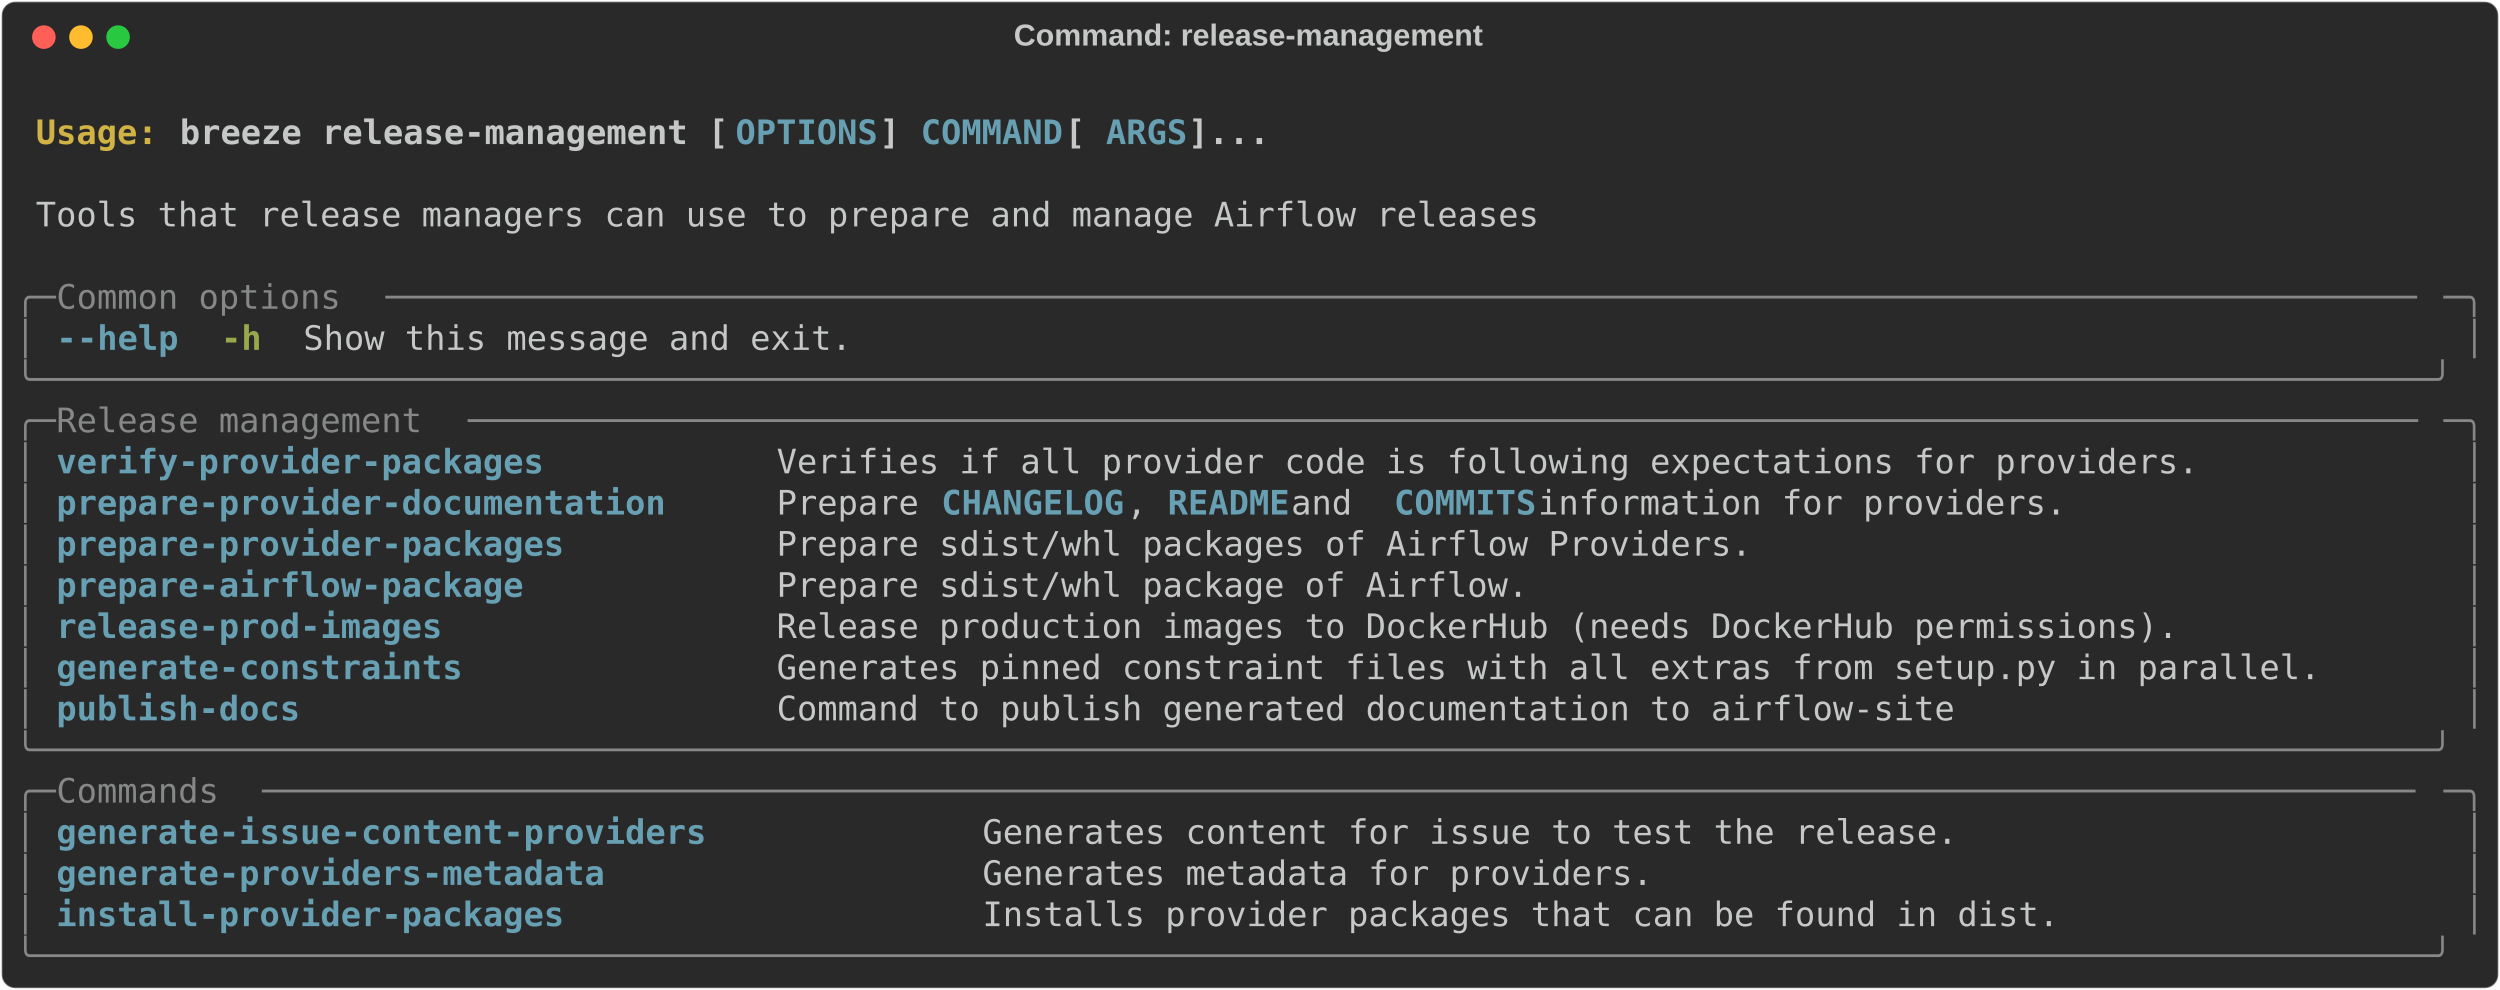
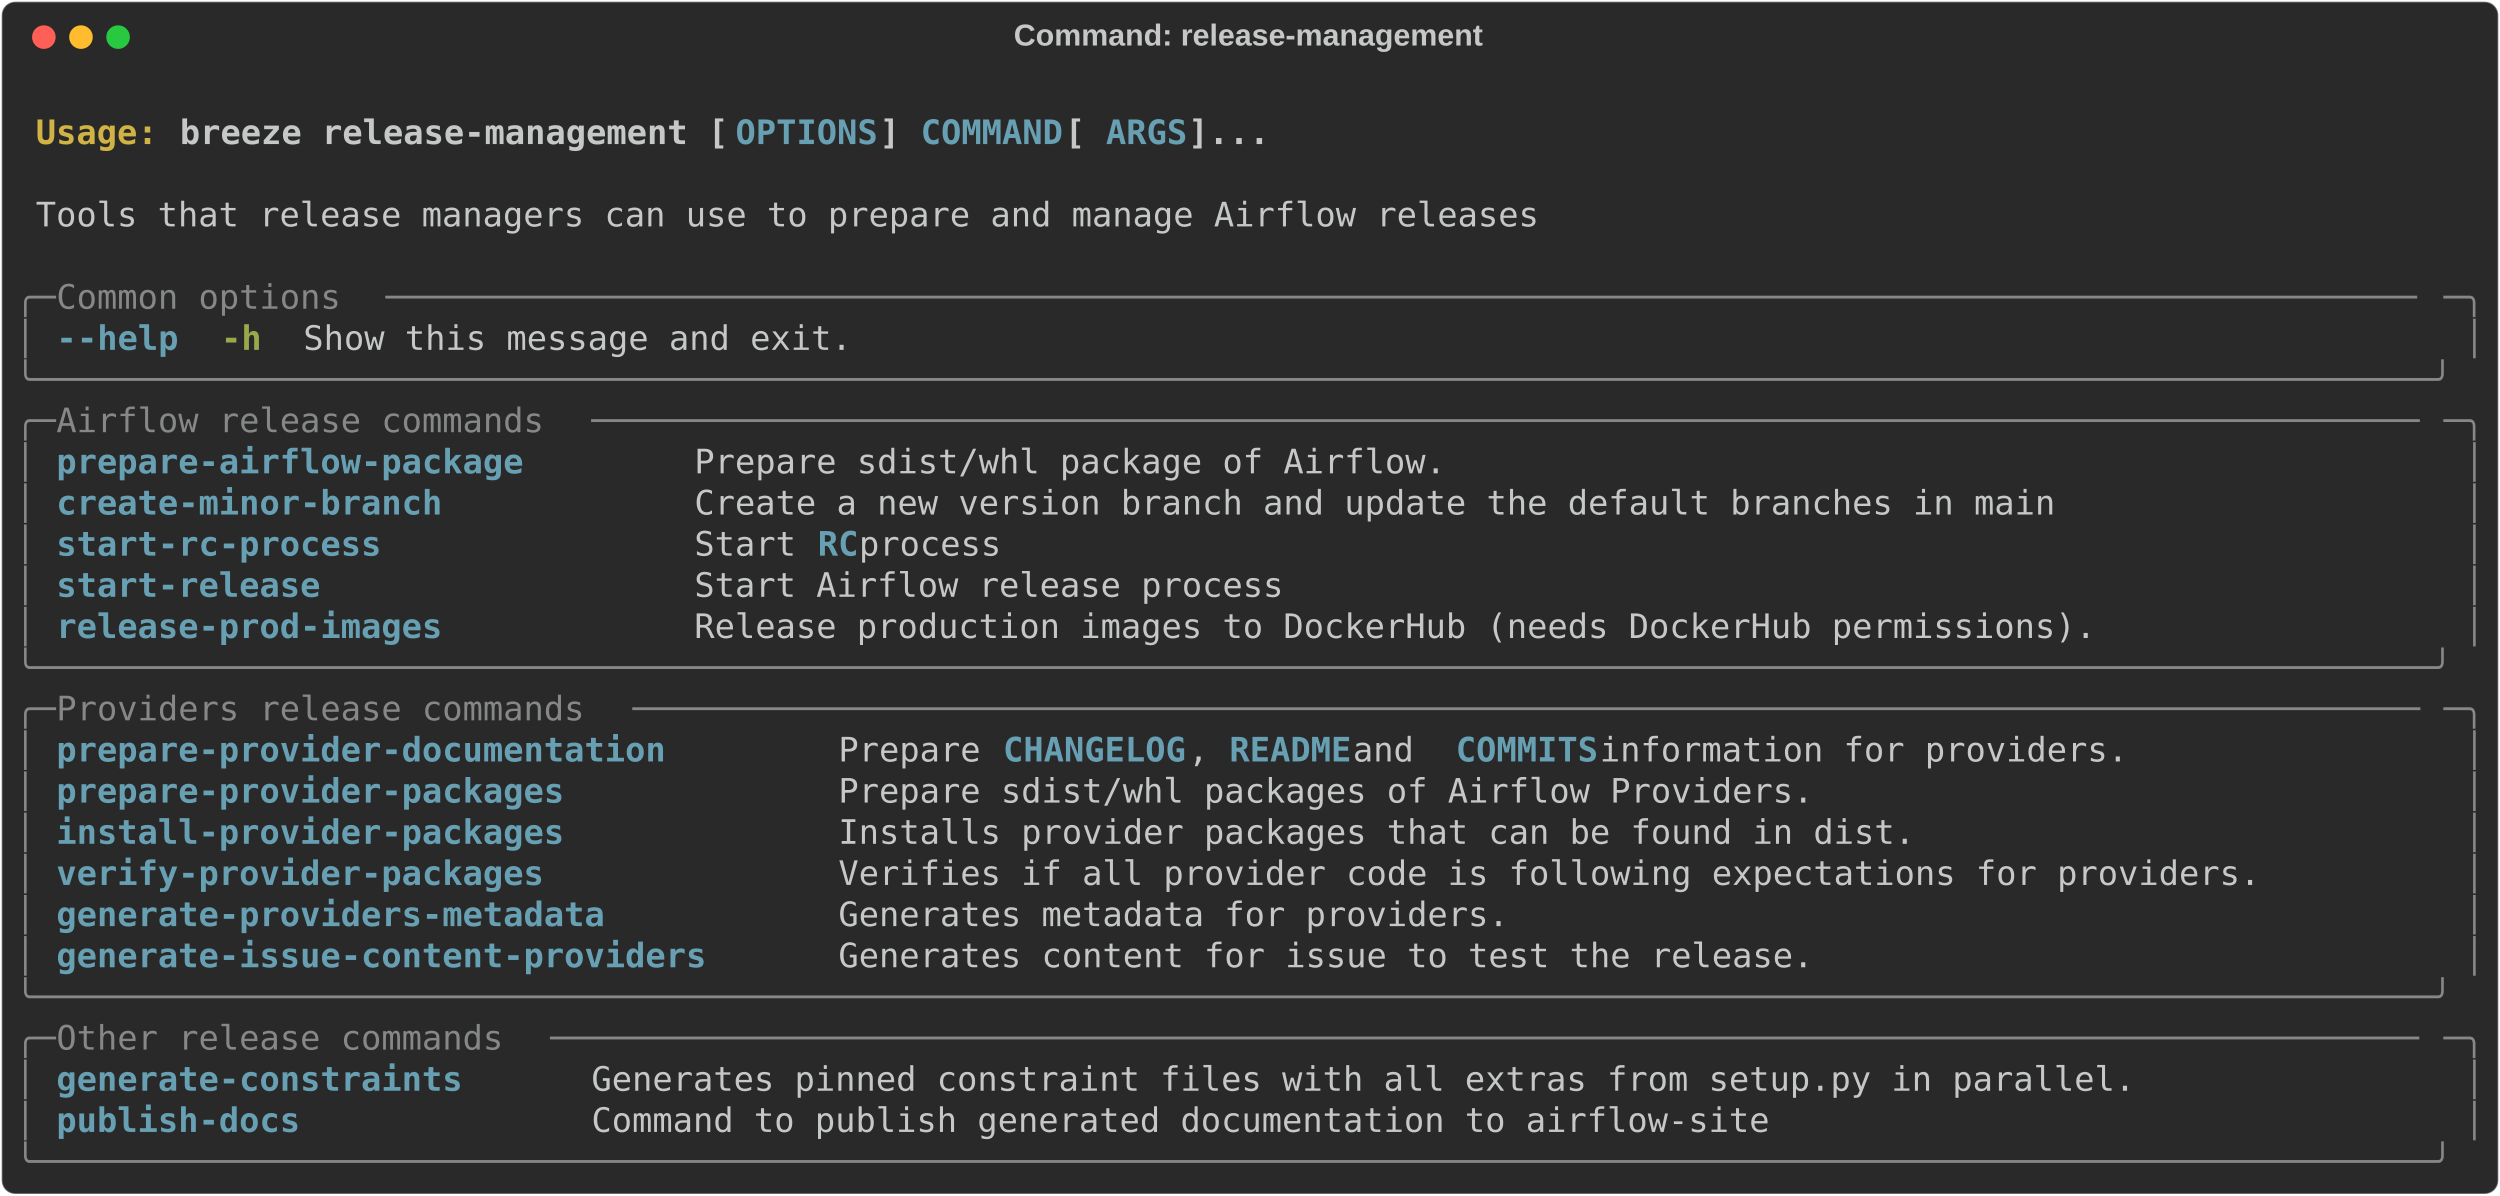
- <svg xmlns="http://www.w3.org/2000/svg" class="rich-terminal" viewBox="0 0 1482 586.8">
+ <svg xmlns="http://www.w3.org/2000/svg" class="rich-terminal" viewBox="0 0 1482 708.8">
  <style>

    @font-face {
        font-family: "Fira Code";
        src: local("FiraCode-Regular"),
                url("https://cdnjs.cloudflare.com/ajax/libs/firacode/6.2.0/woff2/FiraCode-Regular.woff2") format("woff2"),
                url("https://cdnjs.cloudflare.com/ajax/libs/firacode/6.2.0/woff/FiraCode-Regular.woff") format("woff");
        font-style: normal;
        font-weight: 400;
    }
    @font-face {
        font-family: "Fira Code";
        src: local("FiraCode-Bold"),
                url("https://cdnjs.cloudflare.com/ajax/libs/firacode/6.2.0/woff2/FiraCode-Bold.woff2") format("woff2"),
                url("https://cdnjs.cloudflare.com/ajax/libs/firacode/6.2.0/woff/FiraCode-Bold.woff") format("woff");
        font-style: bold;
        font-weight: 700;
    }

    .breeze-release-management-matrix {
        font-family: Fira Code, monospace;
        font-size: 20px;
        line-height: 24.4px;
        font-variant-east-asian: full-width;
    }

    .breeze-release-management-title {
        font-size: 18px;
        font-weight: bold;
        font-family: arial;
    }

    .breeze-release-management-r1 { fill: #c5c8c6;font-weight: bold }
.breeze-release-management-r2 { fill: #c5c8c6 }
.breeze-release-management-r3 { fill: #d0b344;font-weight: bold }
.breeze-release-management-r4 { fill: #68a0b3;font-weight: bold }
.breeze-release-management-r5 { fill: #868887 }
.breeze-release-management-r6 { fill: #98a84b;font-weight: bold }
    </style>
  <defs>
    <clipPath id="breeze-release-management-clip-terminal">
-       <rect x="0" y="0" width="1463.0" height="535.8" />
+       <rect x="0" y="0" width="1463.0" height="657.8" />
    </clipPath>
    <clipPath id="breeze-release-management-line-0">
      <rect x="0" y="1.5" width="1464" height="24.65" />
    </clipPath>
    <clipPath id="breeze-release-management-line-1">
      <rect x="0" y="25.9" width="1464" height="24.65" />
    </clipPath>
    <clipPath id="breeze-release-management-line-2">
      <rect x="0" y="50.3" width="1464" height="24.65" />
    </clipPath>
    <clipPath id="breeze-release-management-line-3">
      <rect x="0" y="74.7" width="1464" height="24.65" />
    </clipPath>
    <clipPath id="breeze-release-management-line-4">
      <rect x="0" y="99.1" width="1464" height="24.65" />
    </clipPath>
    <clipPath id="breeze-release-management-line-5">
      <rect x="0" y="123.5" width="1464" height="24.65" />
    </clipPath>
    <clipPath id="breeze-release-management-line-6">
      <rect x="0" y="147.9" width="1464" height="24.65" />
    </clipPath>
    <clipPath id="breeze-release-management-line-7">
      <rect x="0" y="172.3" width="1464" height="24.65" />
    </clipPath>
    <clipPath id="breeze-release-management-line-8">
      <rect x="0" y="196.7" width="1464" height="24.65" />
    </clipPath>
    <clipPath id="breeze-release-management-line-9">
      <rect x="0" y="221.1" width="1464" height="24.65" />
    </clipPath>
    <clipPath id="breeze-release-management-line-10">
      <rect x="0" y="245.5" width="1464" height="24.65" />
    </clipPath>
    <clipPath id="breeze-release-management-line-11">
      <rect x="0" y="269.9" width="1464" height="24.65" />
    </clipPath>
    <clipPath id="breeze-release-management-line-12">
      <rect x="0" y="294.3" width="1464" height="24.65" />
    </clipPath>
    <clipPath id="breeze-release-management-line-13">
      <rect x="0" y="318.7" width="1464" height="24.65" />
    </clipPath>
    <clipPath id="breeze-release-management-line-14">
      <rect x="0" y="343.1" width="1464" height="24.65" />
    </clipPath>
    <clipPath id="breeze-release-management-line-15">
      <rect x="0" y="367.5" width="1464" height="24.65" />
    </clipPath>
    <clipPath id="breeze-release-management-line-16">
      <rect x="0" y="391.9" width="1464" height="24.65" />
    </clipPath>
    <clipPath id="breeze-release-management-line-17">
      <rect x="0" y="416.3" width="1464" height="24.65" />
    </clipPath>
    <clipPath id="breeze-release-management-line-18">
      <rect x="0" y="440.7" width="1464" height="24.65" />
    </clipPath>
    <clipPath id="breeze-release-management-line-19">
      <rect x="0" y="465.1" width="1464" height="24.65" />
    </clipPath>
    <clipPath id="breeze-release-management-line-20">
      <rect x="0" y="489.5" width="1464" height="24.65" />
    </clipPath>
+     <clipPath id="breeze-release-management-line-21">
+       <rect x="0" y="513.9" width="1464" height="24.65" />
+     </clipPath>
+     <clipPath id="breeze-release-management-line-22">
+       <rect x="0" y="538.3" width="1464" height="24.65" />
+     </clipPath>
+     <clipPath id="breeze-release-management-line-23">
+       <rect x="0" y="562.7" width="1464" height="24.65" />
+     </clipPath>
+     <clipPath id="breeze-release-management-line-24">
+       <rect x="0" y="587.1" width="1464" height="24.65" />
+     </clipPath>
+     <clipPath id="breeze-release-management-line-25">
+       <rect x="0" y="611.5" width="1464" height="24.65" />
+     </clipPath>
  </defs>
-   <rect fill="#292929" stroke="rgba(255,255,255,0.35)" stroke-width="1" x="1" y="1" width="1480" height="584.8" rx="8" />
+   <rect fill="#292929" stroke="rgba(255,255,255,0.35)" stroke-width="1" x="1" y="1" width="1480" height="706.8" rx="8" />
  <text class="breeze-release-management-title" fill="#c5c8c6" text-anchor="middle" x="740" y="27">Command: release-management</text>
  <g transform="translate(26,22)">
    <circle cx="0" cy="0" r="7" fill="#ff5f57" />
    <circle cx="22" cy="0" r="7" fill="#febc2e" />
    <circle cx="44" cy="0" r="7" fill="#28c840" />
  </g>
  <g transform="translate(9, 41)" clip-path="url(#breeze-release-management-clip-terminal)">
    <g class="breeze-release-management-matrix">
      <text class="breeze-release-management-r2" x="1464" y="20" textLength="12.2" clip-path="url(#breeze-release-management-line-0)">
</text>
      <text class="breeze-release-management-r3" x="12.2" y="44.4" textLength="85.4" clip-path="url(#breeze-release-management-line-1)">Usage: </text>
      <text class="breeze-release-management-r1" x="97.6" y="44.4" textLength="329.4" clip-path="url(#breeze-release-management-line-1)">breeze release-management [</text>
      <text class="breeze-release-management-r4" x="427" y="44.4" textLength="85.4" clip-path="url(#breeze-release-management-line-1)">OPTIONS</text>
      <text class="breeze-release-management-r1" x="512.4" y="44.4" textLength="24.4" clip-path="url(#breeze-release-management-line-1)">] </text>
      <text class="breeze-release-management-r4" x="536.8" y="44.4" textLength="85.4" clip-path="url(#breeze-release-management-line-1)">COMMAND</text>
      <text class="breeze-release-management-r1" x="622.2" y="44.4" textLength="24.4" clip-path="url(#breeze-release-management-line-1)"> [</text>
      <text class="breeze-release-management-r4" x="646.6" y="44.4" textLength="48.8" clip-path="url(#breeze-release-management-line-1)">ARGS</text>
      <text class="breeze-release-management-r1" x="695.4" y="44.4" textLength="48.8" clip-path="url(#breeze-release-management-line-1)">]...</text>
      <text class="breeze-release-management-r2" x="1464" y="44.4" textLength="12.2" clip-path="url(#breeze-release-management-line-1)">
</text>
      <text class="breeze-release-management-r2" x="1464" y="68.8" textLength="12.2" clip-path="url(#breeze-release-management-line-2)">
</text>
      <text class="breeze-release-management-r2" x="12.2" y="93.2" textLength="902.8" clip-path="url(#breeze-release-management-line-3)">Tools that release managers can use to prepare and manage Airflow releases</text>
      <text class="breeze-release-management-r2" x="1464" y="93.2" textLength="12.2" clip-path="url(#breeze-release-management-line-3)">
</text>
      <text class="breeze-release-management-r2" x="1464" y="117.6" textLength="12.2" clip-path="url(#breeze-release-management-line-4)">
</text>
      <text class="breeze-release-management-r5" x="0" y="142" textLength="24.4" clip-path="url(#breeze-release-management-line-5)">╭─</text>
      <text class="breeze-release-management-r5" x="24.4" y="142" textLength="195.2" clip-path="url(#breeze-release-management-line-5)"> Common options </text>
      <text class="breeze-release-management-r5" x="219.6" y="142" textLength="1220" clip-path="url(#breeze-release-management-line-5)">────────────────────────────────────────────────────────────────────────────────────────────────────</text>
      <text class="breeze-release-management-r5" x="1439.6" y="142" textLength="24.4" clip-path="url(#breeze-release-management-line-5)">─╮</text>
      <text class="breeze-release-management-r2" x="1464" y="142" textLength="12.2" clip-path="url(#breeze-release-management-line-5)">
</text>
      <text class="breeze-release-management-r5" x="0" y="166.4" textLength="12.2" clip-path="url(#breeze-release-management-line-6)">│</text>
      <text class="breeze-release-management-r4" x="24.4" y="166.4" textLength="12.2" clip-path="url(#breeze-release-management-line-6)">-</text>
      <text class="breeze-release-management-r4" x="36.6" y="166.4" textLength="61" clip-path="url(#breeze-release-management-line-6)">-help</text>
      <text class="breeze-release-management-r6" x="122" y="166.4" textLength="24.4" clip-path="url(#breeze-release-management-line-6)">-h</text>
      <text class="breeze-release-management-r2" x="170.8" y="166.4" textLength="329.4" clip-path="url(#breeze-release-management-line-6)">Show this message and exit.</text>
      <text class="breeze-release-management-r5" x="1451.8" y="166.4" textLength="12.2" clip-path="url(#breeze-release-management-line-6)">│</text>
      <text class="breeze-release-management-r2" x="1464" y="166.4" textLength="12.2" clip-path="url(#breeze-release-management-line-6)">
</text>
      <text class="breeze-release-management-r5" x="0" y="190.8" textLength="1464" clip-path="url(#breeze-release-management-line-7)">╰──────────────────────────────────────────────────────────────────────────────────────────────────────────────────────╯</text>
      <text class="breeze-release-management-r2" x="1464" y="190.8" textLength="12.2" clip-path="url(#breeze-release-management-line-7)">
</text>
      <text class="breeze-release-management-r5" x="0" y="215.2" textLength="24.4" clip-path="url(#breeze-release-management-line-8)">╭─</text>
-       <text class="breeze-release-management-r5" x="24.4" y="215.2" textLength="244" clip-path="url(#breeze-release-management-line-8)"> Release management </text>
-       <text class="breeze-release-management-r5" x="268.4" y="215.2" textLength="1171.2" clip-path="url(#breeze-release-management-line-8)">────────────────────────────────────────────────────────────────────────────────────────────────</text>
+       <text class="breeze-release-management-r5" x="24.4" y="215.2" textLength="317.2" clip-path="url(#breeze-release-management-line-8)"> Airflow release commands </text>
+       <text class="breeze-release-management-r5" x="341.6" y="215.2" textLength="1098" clip-path="url(#breeze-release-management-line-8)">──────────────────────────────────────────────────────────────────────────────────────────</text>
      <text class="breeze-release-management-r5" x="1439.6" y="215.2" textLength="24.4" clip-path="url(#breeze-release-management-line-8)">─╮</text>
      <text class="breeze-release-management-r2" x="1464" y="215.2" textLength="12.2" clip-path="url(#breeze-release-management-line-8)">
</text>
      <text class="breeze-release-management-r5" x="0" y="239.6" textLength="12.2" clip-path="url(#breeze-release-management-line-9)">│</text>
-       <text class="breeze-release-management-r4" x="24.4" y="239.6" textLength="402.6" clip-path="url(#breeze-release-management-line-9)">verify-provider-packages         </text>
-       <text class="breeze-release-management-r2" x="451.4" y="239.6" textLength="988.2" clip-path="url(#breeze-release-management-line-9)">Verifies if all provider code is following expectations for providers.           </text>
+       <text class="breeze-release-management-r4" x="24.4" y="239.6" textLength="353.8" clip-path="url(#breeze-release-management-line-9)">prepare-airflow-package      </text>
+       <text class="breeze-release-management-r2" x="402.6" y="239.6" textLength="1037" clip-path="url(#breeze-release-management-line-9)">Prepare sdist/whl package of Airflow.                                                </text>
      <text class="breeze-release-management-r5" x="1451.8" y="239.6" textLength="12.2" clip-path="url(#breeze-release-management-line-9)">│</text>
      <text class="breeze-release-management-r2" x="1464" y="239.6" textLength="12.2" clip-path="url(#breeze-release-management-line-9)">
</text>
      <text class="breeze-release-management-r5" x="0" y="264" textLength="12.2" clip-path="url(#breeze-release-management-line-10)">│</text>
-       <text class="breeze-release-management-r4" x="24.4" y="264" textLength="402.6" clip-path="url(#breeze-release-management-line-10)">prepare-provider-documentation   </text>
-       <text class="breeze-release-management-r2" x="451.4" y="264" textLength="97.6" clip-path="url(#breeze-release-management-line-10)">Prepare </text>
-       <text class="breeze-release-management-r4" x="549" y="264" textLength="109.8" clip-path="url(#breeze-release-management-line-10)">CHANGELOG</text>
-       <text class="breeze-release-management-r2" x="658.8" y="264" textLength="24.4" clip-path="url(#breeze-release-management-line-10)">, </text>
-       <text class="breeze-release-management-r4" x="683.2" y="264" textLength="73.2" clip-path="url(#breeze-release-management-line-10)">README</text>
-       <text class="breeze-release-management-r2" x="756.4" y="264" textLength="61" clip-path="url(#breeze-release-management-line-10)"> and </text>
-       <text class="breeze-release-management-r4" x="817.4" y="264" textLength="85.4" clip-path="url(#breeze-release-management-line-10)">COMMITS</text>
-       <text class="breeze-release-management-r2" x="902.8" y="264" textLength="536.8" clip-path="url(#breeze-release-management-line-10)"> information for providers.                 </text>
+       <text class="breeze-release-management-r4" x="24.4" y="264" textLength="353.8" clip-path="url(#breeze-release-management-line-10)">create-minor-branch          </text>
+       <text class="breeze-release-management-r2" x="402.6" y="264" textLength="1037" clip-path="url(#breeze-release-management-line-10)">Create a new version branch and update the default branches in main                  </text>
      <text class="breeze-release-management-r5" x="1451.8" y="264" textLength="12.2" clip-path="url(#breeze-release-management-line-10)">│</text>
      <text class="breeze-release-management-r2" x="1464" y="264" textLength="12.2" clip-path="url(#breeze-release-management-line-10)">
</text>
      <text class="breeze-release-management-r5" x="0" y="288.4" textLength="12.2" clip-path="url(#breeze-release-management-line-11)">│</text>
-       <text class="breeze-release-management-r4" x="24.4" y="288.4" textLength="402.6" clip-path="url(#breeze-release-management-line-11)">prepare-provider-packages        </text>
-       <text class="breeze-release-management-r2" x="451.4" y="288.4" textLength="988.2" clip-path="url(#breeze-release-management-line-11)">Prepare sdist/whl packages of Airflow Providers.                                 </text>
+       <text class="breeze-release-management-r4" x="24.4" y="288.4" textLength="353.8" clip-path="url(#breeze-release-management-line-11)">start-rc-process             </text>
+       <text class="breeze-release-management-r2" x="402.6" y="288.4" textLength="73.2" clip-path="url(#breeze-release-management-line-11)">Start </text>
+       <text class="breeze-release-management-r4" x="475.8" y="288.4" textLength="24.4" clip-path="url(#breeze-release-management-line-11)">RC</text>
+       <text class="breeze-release-management-r2" x="500.2" y="288.4" textLength="939.4" clip-path="url(#breeze-release-management-line-11)"> process                                                                     </text>
      <text class="breeze-release-management-r5" x="1451.8" y="288.4" textLength="12.2" clip-path="url(#breeze-release-management-line-11)">│</text>
      <text class="breeze-release-management-r2" x="1464" y="288.4" textLength="12.2" clip-path="url(#breeze-release-management-line-11)">
</text>
      <text class="breeze-release-management-r5" x="0" y="312.8" textLength="12.2" clip-path="url(#breeze-release-management-line-12)">│</text>
-       <text class="breeze-release-management-r4" x="24.4" y="312.8" textLength="402.6" clip-path="url(#breeze-release-management-line-12)">prepare-airflow-package          </text>
-       <text class="breeze-release-management-r2" x="451.4" y="312.8" textLength="988.2" clip-path="url(#breeze-release-management-line-12)">Prepare sdist/whl package of Airflow.                                            </text>
+       <text class="breeze-release-management-r4" x="24.4" y="312.8" textLength="353.8" clip-path="url(#breeze-release-management-line-12)">start-release                </text>
+       <text class="breeze-release-management-r2" x="402.6" y="312.8" textLength="1037" clip-path="url(#breeze-release-management-line-12)">Start Airflow release process                                                        </text>
      <text class="breeze-release-management-r5" x="1451.8" y="312.8" textLength="12.2" clip-path="url(#breeze-release-management-line-12)">│</text>
      <text class="breeze-release-management-r2" x="1464" y="312.8" textLength="12.2" clip-path="url(#breeze-release-management-line-12)">
</text>
      <text class="breeze-release-management-r5" x="0" y="337.2" textLength="12.2" clip-path="url(#breeze-release-management-line-13)">│</text>
-       <text class="breeze-release-management-r4" x="24.4" y="337.2" textLength="402.6" clip-path="url(#breeze-release-management-line-13)">release-prod-images              </text>
-       <text class="breeze-release-management-r2" x="451.4" y="337.2" textLength="988.2" clip-path="url(#breeze-release-management-line-13)">Release production images to DockerHub (needs DockerHub permissions).            </text>
+       <text class="breeze-release-management-r4" x="24.4" y="337.2" textLength="353.8" clip-path="url(#breeze-release-management-line-13)">release-prod-images          </text>
+       <text class="breeze-release-management-r2" x="402.6" y="337.2" textLength="1037" clip-path="url(#breeze-release-management-line-13)">Release production images to DockerHub (needs DockerHub permissions).                </text>
      <text class="breeze-release-management-r5" x="1451.8" y="337.2" textLength="12.2" clip-path="url(#breeze-release-management-line-13)">│</text>
      <text class="breeze-release-management-r2" x="1464" y="337.2" textLength="12.2" clip-path="url(#breeze-release-management-line-13)">
</text>
-       <text class="breeze-release-management-r5" x="0" y="361.6" textLength="12.2" clip-path="url(#breeze-release-management-line-14)">│</text>
-       <text class="breeze-release-management-r4" x="24.4" y="361.6" textLength="402.6" clip-path="url(#breeze-release-management-line-14)">generate-constraints             </text>
-       <text class="breeze-release-management-r2" x="451.4" y="361.6" textLength="988.2" clip-path="url(#breeze-release-management-line-14)">Generates pinned constraint files with all extras from setup.py in parallel.     </text>
-       <text class="breeze-release-management-r5" x="1451.8" y="361.6" textLength="12.2" clip-path="url(#breeze-release-management-line-14)">│</text>
+       <text class="breeze-release-management-r5" x="0" y="361.6" textLength="1464" clip-path="url(#breeze-release-management-line-14)">╰──────────────────────────────────────────────────────────────────────────────────────────────────────────────────────╯</text>
      <text class="breeze-release-management-r2" x="1464" y="361.6" textLength="12.2" clip-path="url(#breeze-release-management-line-14)">
</text>
-       <text class="breeze-release-management-r5" x="0" y="386" textLength="12.2" clip-path="url(#breeze-release-management-line-15)">│</text>
-       <text class="breeze-release-management-r4" x="24.4" y="386" textLength="402.6" clip-path="url(#breeze-release-management-line-15)">publish-docs                     </text>
-       <text class="breeze-release-management-r2" x="451.4" y="386" textLength="988.2" clip-path="url(#breeze-release-management-line-15)">Command to publish generated documentation to airflow-site                       </text>
-       <text class="breeze-release-management-r5" x="1451.8" y="386" textLength="12.2" clip-path="url(#breeze-release-management-line-15)">│</text>
+       <text class="breeze-release-management-r5" x="0" y="386" textLength="24.4" clip-path="url(#breeze-release-management-line-15)">╭─</text>
+       <text class="breeze-release-management-r5" x="24.4" y="386" textLength="341.6" clip-path="url(#breeze-release-management-line-15)"> Providers release commands </text>
+       <text class="breeze-release-management-r5" x="366" y="386" textLength="1073.6" clip-path="url(#breeze-release-management-line-15)">────────────────────────────────────────────────────────────────────────────────────────</text>
+       <text class="breeze-release-management-r5" x="1439.6" y="386" textLength="24.4" clip-path="url(#breeze-release-management-line-15)">─╮</text>
      <text class="breeze-release-management-r2" x="1464" y="386" textLength="12.2" clip-path="url(#breeze-release-management-line-15)">
</text>
-       <text class="breeze-release-management-r5" x="0" y="410.4" textLength="1464" clip-path="url(#breeze-release-management-line-16)">╰──────────────────────────────────────────────────────────────────────────────────────────────────────────────────────╯</text>
+       <text class="breeze-release-management-r5" x="0" y="410.4" textLength="12.2" clip-path="url(#breeze-release-management-line-16)">│</text>
+       <text class="breeze-release-management-r4" x="24.4" y="410.4" textLength="439.2" clip-path="url(#breeze-release-management-line-16)">prepare-provider-documentation      </text>
+       <text class="breeze-release-management-r2" x="488" y="410.4" textLength="97.6" clip-path="url(#breeze-release-management-line-16)">Prepare </text>
+       <text class="breeze-release-management-r4" x="585.6" y="410.4" textLength="109.8" clip-path="url(#breeze-release-management-line-16)">CHANGELOG</text>
+       <text class="breeze-release-management-r2" x="695.4" y="410.4" textLength="24.4" clip-path="url(#breeze-release-management-line-16)">, </text>
+       <text class="breeze-release-management-r4" x="719.8" y="410.4" textLength="73.2" clip-path="url(#breeze-release-management-line-16)">README</text>
+       <text class="breeze-release-management-r2" x="793" y="410.4" textLength="61" clip-path="url(#breeze-release-management-line-16)"> and </text>
+       <text class="breeze-release-management-r4" x="854" y="410.4" textLength="85.4" clip-path="url(#breeze-release-management-line-16)">COMMITS</text>
+       <text class="breeze-release-management-r2" x="939.4" y="410.4" textLength="500.2" clip-path="url(#breeze-release-management-line-16)"> information for providers.              </text>
+       <text class="breeze-release-management-r5" x="1451.8" y="410.4" textLength="12.2" clip-path="url(#breeze-release-management-line-16)">│</text>
      <text class="breeze-release-management-r2" x="1464" y="410.4" textLength="12.2" clip-path="url(#breeze-release-management-line-16)">
</text>
-       <text class="breeze-release-management-r5" x="0" y="434.8" textLength="24.4" clip-path="url(#breeze-release-management-line-17)">╭─</text>
-       <text class="breeze-release-management-r5" x="24.4" y="434.8" textLength="122" clip-path="url(#breeze-release-management-line-17)"> Commands </text>
-       <text class="breeze-release-management-r5" x="146.4" y="434.8" textLength="1293.2" clip-path="url(#breeze-release-management-line-17)">──────────────────────────────────────────────────────────────────────────────────────────────────────────</text>
-       <text class="breeze-release-management-r5" x="1439.6" y="434.8" textLength="24.4" clip-path="url(#breeze-release-management-line-17)">─╮</text>
+       <text class="breeze-release-management-r5" x="0" y="434.8" textLength="12.2" clip-path="url(#breeze-release-management-line-17)">│</text>
+       <text class="breeze-release-management-r4" x="24.4" y="434.8" textLength="439.2" clip-path="url(#breeze-release-management-line-17)">prepare-provider-packages           </text>
+       <text class="breeze-release-management-r2" x="488" y="434.8" textLength="951.6" clip-path="url(#breeze-release-management-line-17)">Prepare sdist/whl packages of Airflow Providers.                              </text>
+       <text class="breeze-release-management-r5" x="1451.8" y="434.8" textLength="12.2" clip-path="url(#breeze-release-management-line-17)">│</text>
      <text class="breeze-release-management-r2" x="1464" y="434.8" textLength="12.2" clip-path="url(#breeze-release-management-line-17)">
</text>
      <text class="breeze-release-management-r5" x="0" y="459.2" textLength="12.2" clip-path="url(#breeze-release-management-line-18)">│</text>
-       <text class="breeze-release-management-r4" x="24.4" y="459.2" textLength="524.6" clip-path="url(#breeze-release-management-line-18)">generate-issue-content-providers           </text>
-       <text class="breeze-release-management-r2" x="573.4" y="459.2" textLength="866.2" clip-path="url(#breeze-release-management-line-18)">Generates content for issue to test the release.                       </text>
+       <text class="breeze-release-management-r4" x="24.4" y="459.2" textLength="439.2" clip-path="url(#breeze-release-management-line-18)">install-provider-packages           </text>
+       <text class="breeze-release-management-r2" x="488" y="459.2" textLength="951.6" clip-path="url(#breeze-release-management-line-18)">Installs provider packages that can be found in dist.                         </text>
      <text class="breeze-release-management-r5" x="1451.8" y="459.2" textLength="12.2" clip-path="url(#breeze-release-management-line-18)">│</text>
      <text class="breeze-release-management-r2" x="1464" y="459.2" textLength="12.2" clip-path="url(#breeze-release-management-line-18)">
</text>
      <text class="breeze-release-management-r5" x="0" y="483.6" textLength="12.2" clip-path="url(#breeze-release-management-line-19)">│</text>
-       <text class="breeze-release-management-r4" x="24.4" y="483.6" textLength="524.6" clip-path="url(#breeze-release-management-line-19)">generate-providers-metadata                </text>
-       <text class="breeze-release-management-r2" x="573.4" y="483.6" textLength="866.2" clip-path="url(#breeze-release-management-line-19)">Generates metadata for providers.                                      </text>
+       <text class="breeze-release-management-r4" x="24.4" y="483.6" textLength="439.2" clip-path="url(#breeze-release-management-line-19)">verify-provider-packages            </text>
+       <text class="breeze-release-management-r2" x="488" y="483.6" textLength="951.6" clip-path="url(#breeze-release-management-line-19)">Verifies if all provider code is following expectations for providers.        </text>
      <text class="breeze-release-management-r5" x="1451.8" y="483.6" textLength="12.2" clip-path="url(#breeze-release-management-line-19)">│</text>
      <text class="breeze-release-management-r2" x="1464" y="483.6" textLength="12.2" clip-path="url(#breeze-release-management-line-19)">
</text>
      <text class="breeze-release-management-r5" x="0" y="508" textLength="12.2" clip-path="url(#breeze-release-management-line-20)">│</text>
-       <text class="breeze-release-management-r4" x="24.4" y="508" textLength="524.6" clip-path="url(#breeze-release-management-line-20)">install-provider-packages                  </text>
-       <text class="breeze-release-management-r2" x="573.4" y="508" textLength="866.2" clip-path="url(#breeze-release-management-line-20)">Installs provider packages that can be found in dist.                  </text>
+       <text class="breeze-release-management-r4" x="24.4" y="508" textLength="439.2" clip-path="url(#breeze-release-management-line-20)">generate-providers-metadata         </text>
+       <text class="breeze-release-management-r2" x="488" y="508" textLength="951.6" clip-path="url(#breeze-release-management-line-20)">Generates metadata for providers.                                             </text>
      <text class="breeze-release-management-r5" x="1451.8" y="508" textLength="12.2" clip-path="url(#breeze-release-management-line-20)">│</text>
      <text class="breeze-release-management-r2" x="1464" y="508" textLength="12.2" clip-path="url(#breeze-release-management-line-20)">
</text>
-       <text class="breeze-release-management-r5" x="0" y="532.4" textLength="1464" clip-path="url(#breeze-release-management-line-21)">╰──────────────────────────────────────────────────────────────────────────────────────────────────────────────────────╯</text>
+       <text class="breeze-release-management-r5" x="0" y="532.4" textLength="12.2" clip-path="url(#breeze-release-management-line-21)">│</text>
+       <text class="breeze-release-management-r4" x="24.4" y="532.4" textLength="439.2" clip-path="url(#breeze-release-management-line-21)">generate-issue-content-providers    </text>
+       <text class="breeze-release-management-r2" x="488" y="532.4" textLength="951.6" clip-path="url(#breeze-release-management-line-21)">Generates content for issue to test the release.                              </text>
+       <text class="breeze-release-management-r5" x="1451.8" y="532.4" textLength="12.2" clip-path="url(#breeze-release-management-line-21)">│</text>
      <text class="breeze-release-management-r2" x="1464" y="532.4" textLength="12.2" clip-path="url(#breeze-release-management-line-21)">
+ </text>
+       <text class="breeze-release-management-r5" x="0" y="556.8" textLength="1464" clip-path="url(#breeze-release-management-line-22)">╰──────────────────────────────────────────────────────────────────────────────────────────────────────────────────────╯</text>
+       <text class="breeze-release-management-r2" x="1464" y="556.8" textLength="12.2" clip-path="url(#breeze-release-management-line-22)">
+ </text>
+       <text class="breeze-release-management-r5" x="0" y="581.2" textLength="24.4" clip-path="url(#breeze-release-management-line-23)">╭─</text>
+       <text class="breeze-release-management-r5" x="24.4" y="581.2" textLength="292.8" clip-path="url(#breeze-release-management-line-23)"> Other release commands </text>
+       <text class="breeze-release-management-r5" x="317.2" y="581.2" textLength="1122.4" clip-path="url(#breeze-release-management-line-23)">────────────────────────────────────────────────────────────────────────────────────────────</text>
+       <text class="breeze-release-management-r5" x="1439.6" y="581.2" textLength="24.4" clip-path="url(#breeze-release-management-line-23)">─╮</text>
+       <text class="breeze-release-management-r2" x="1464" y="581.2" textLength="12.2" clip-path="url(#breeze-release-management-line-23)">
+ </text>
+       <text class="breeze-release-management-r5" x="0" y="605.6" textLength="12.2" clip-path="url(#breeze-release-management-line-24)">│</text>
+       <text class="breeze-release-management-r4" x="24.4" y="605.6" textLength="292.8" clip-path="url(#breeze-release-management-line-24)">generate-constraints    </text>
+       <text class="breeze-release-management-r2" x="341.6" y="605.6" textLength="1098" clip-path="url(#breeze-release-management-line-24)">Generates pinned constraint files with all extras from setup.py in parallel.              </text>
+       <text class="breeze-release-management-r5" x="1451.8" y="605.6" textLength="12.2" clip-path="url(#breeze-release-management-line-24)">│</text>
+       <text class="breeze-release-management-r2" x="1464" y="605.6" textLength="12.2" clip-path="url(#breeze-release-management-line-24)">
+ </text>
+       <text class="breeze-release-management-r5" x="0" y="630" textLength="12.2" clip-path="url(#breeze-release-management-line-25)">│</text>
+       <text class="breeze-release-management-r4" x="24.4" y="630" textLength="292.8" clip-path="url(#breeze-release-management-line-25)">publish-docs            </text>
+       <text class="breeze-release-management-r2" x="341.6" y="630" textLength="1098" clip-path="url(#breeze-release-management-line-25)">Command to publish generated documentation to airflow-site                                </text>
+       <text class="breeze-release-management-r5" x="1451.8" y="630" textLength="12.2" clip-path="url(#breeze-release-management-line-25)">│</text>
+       <text class="breeze-release-management-r2" x="1464" y="630" textLength="12.2" clip-path="url(#breeze-release-management-line-25)">
+ </text>
+       <text class="breeze-release-management-r5" x="0" y="654.4" textLength="1464" clip-path="url(#breeze-release-management-line-26)">╰──────────────────────────────────────────────────────────────────────────────────────────────────────────────────────╯</text>
+       <text class="breeze-release-management-r2" x="1464" y="654.4" textLength="12.2" clip-path="url(#breeze-release-management-line-26)">
</text>
    </g>
  </g>
</svg>
